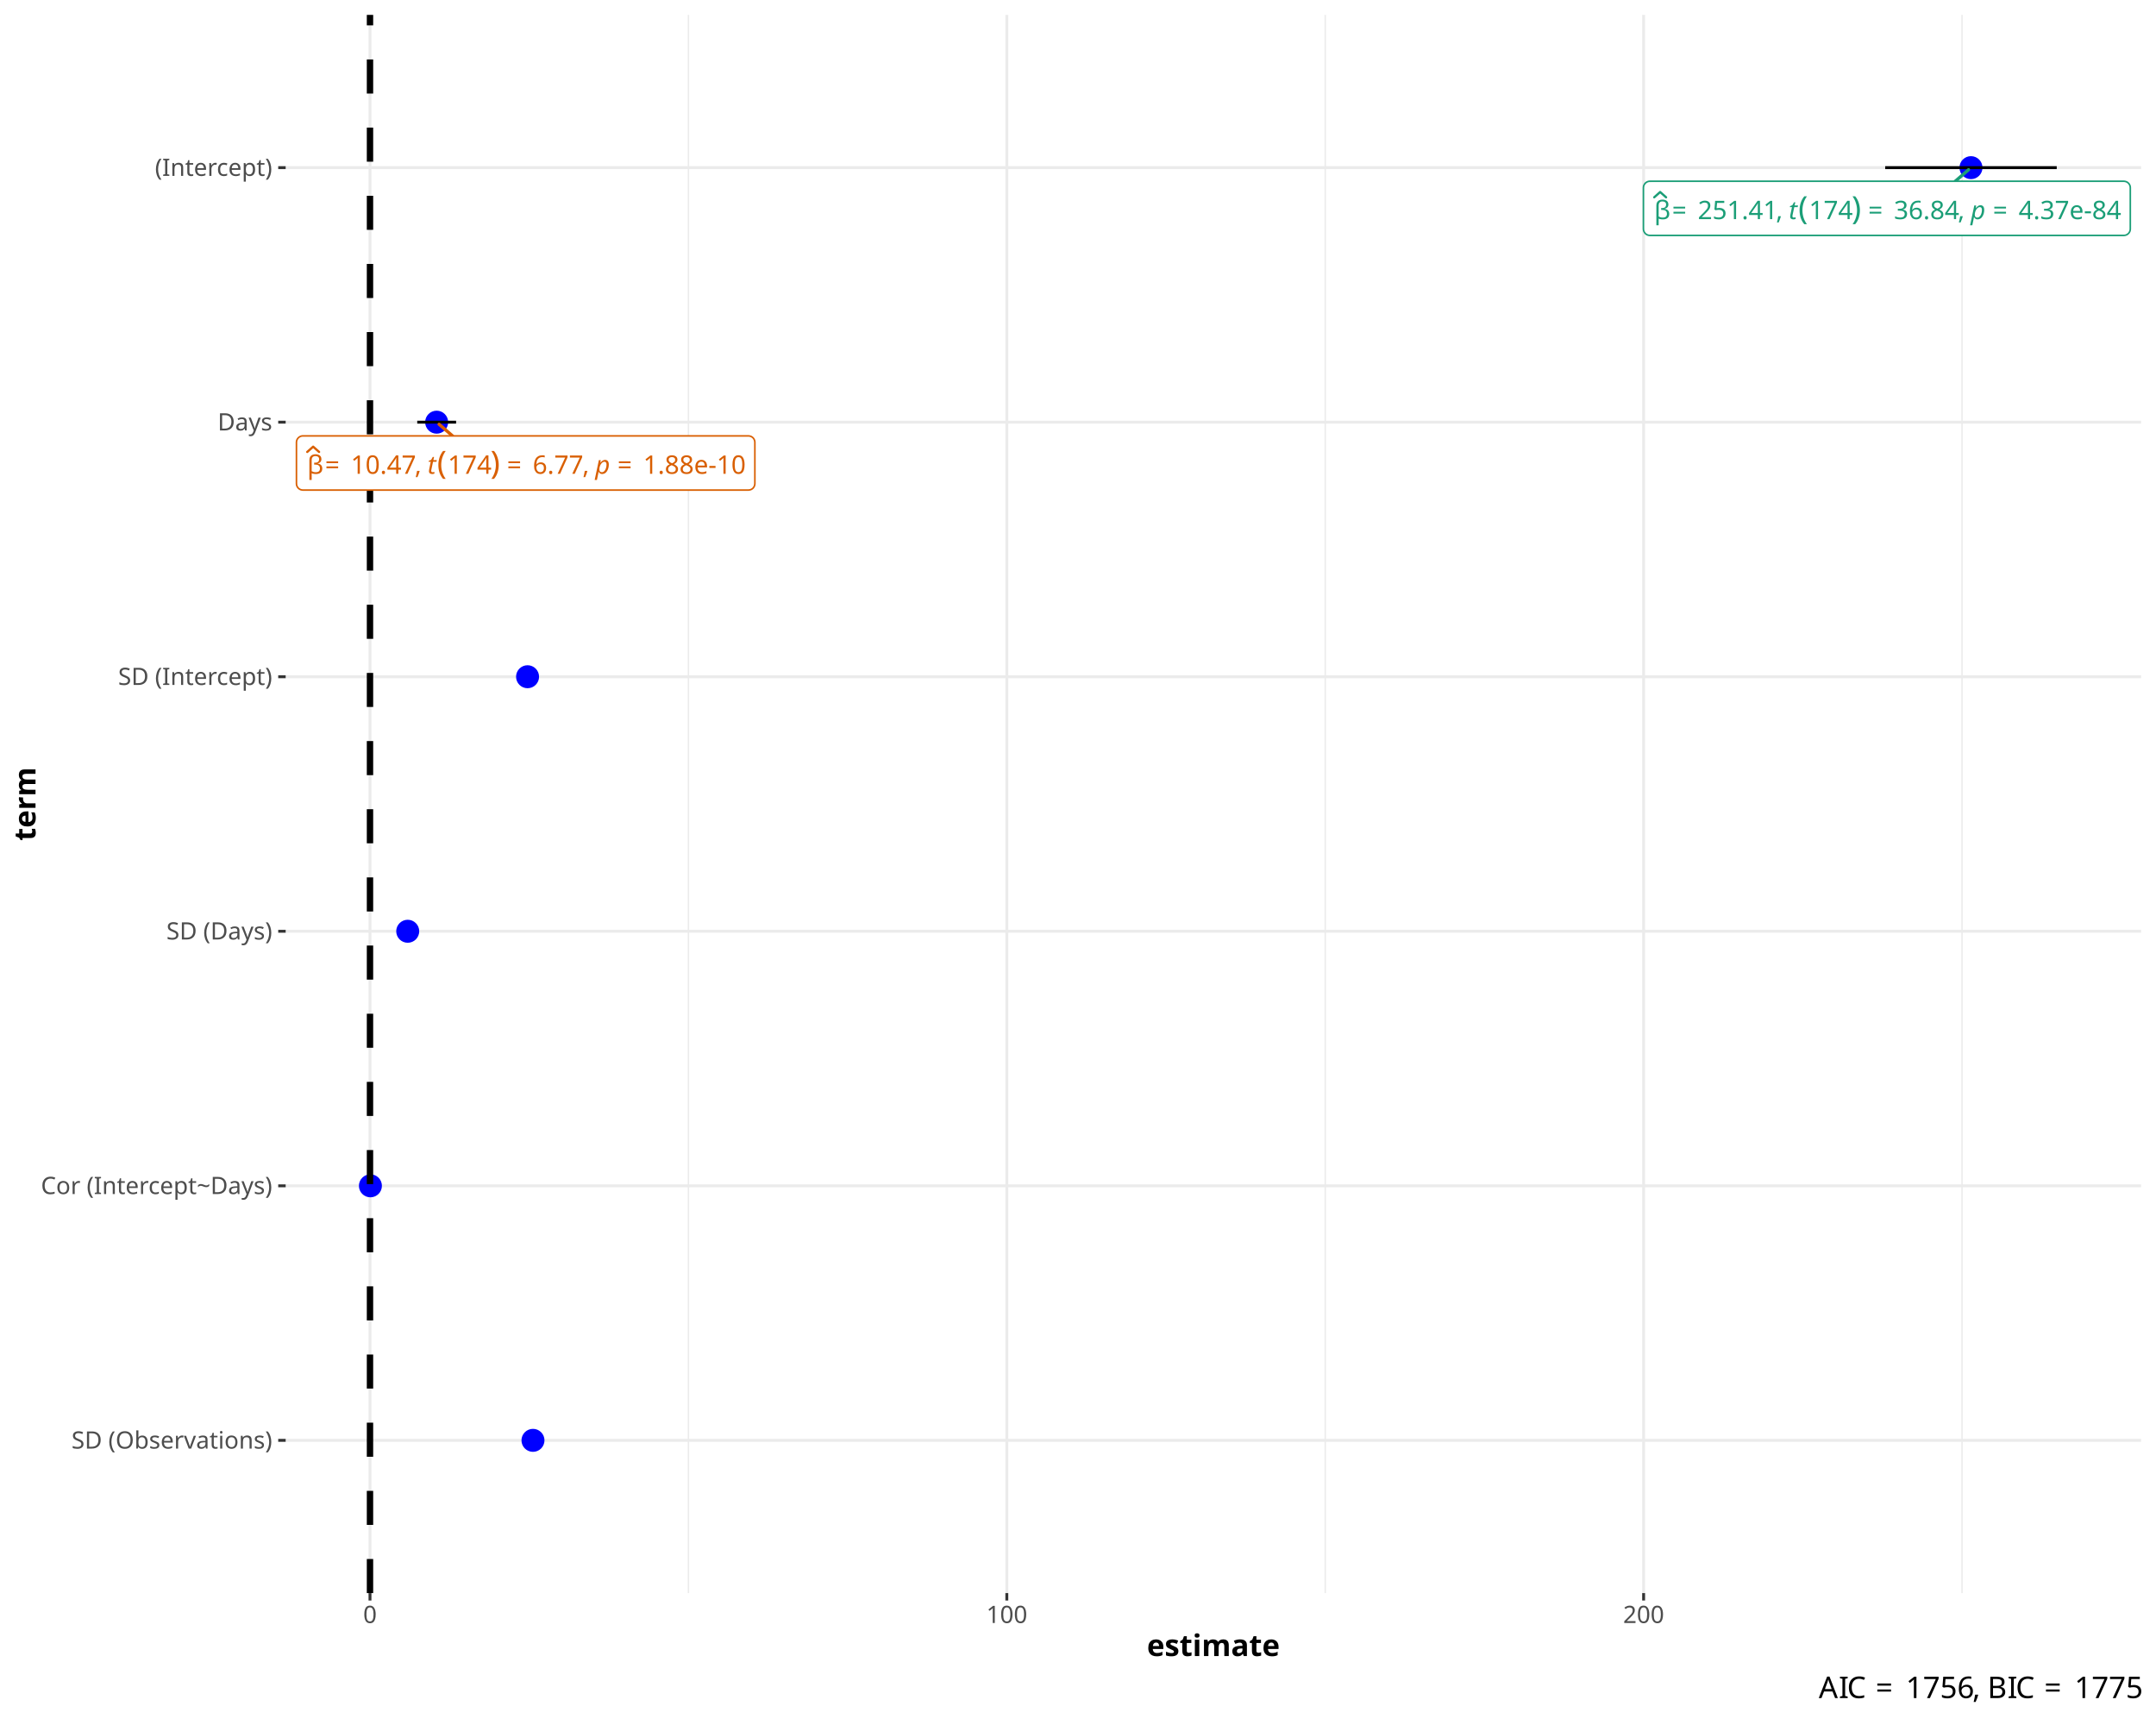
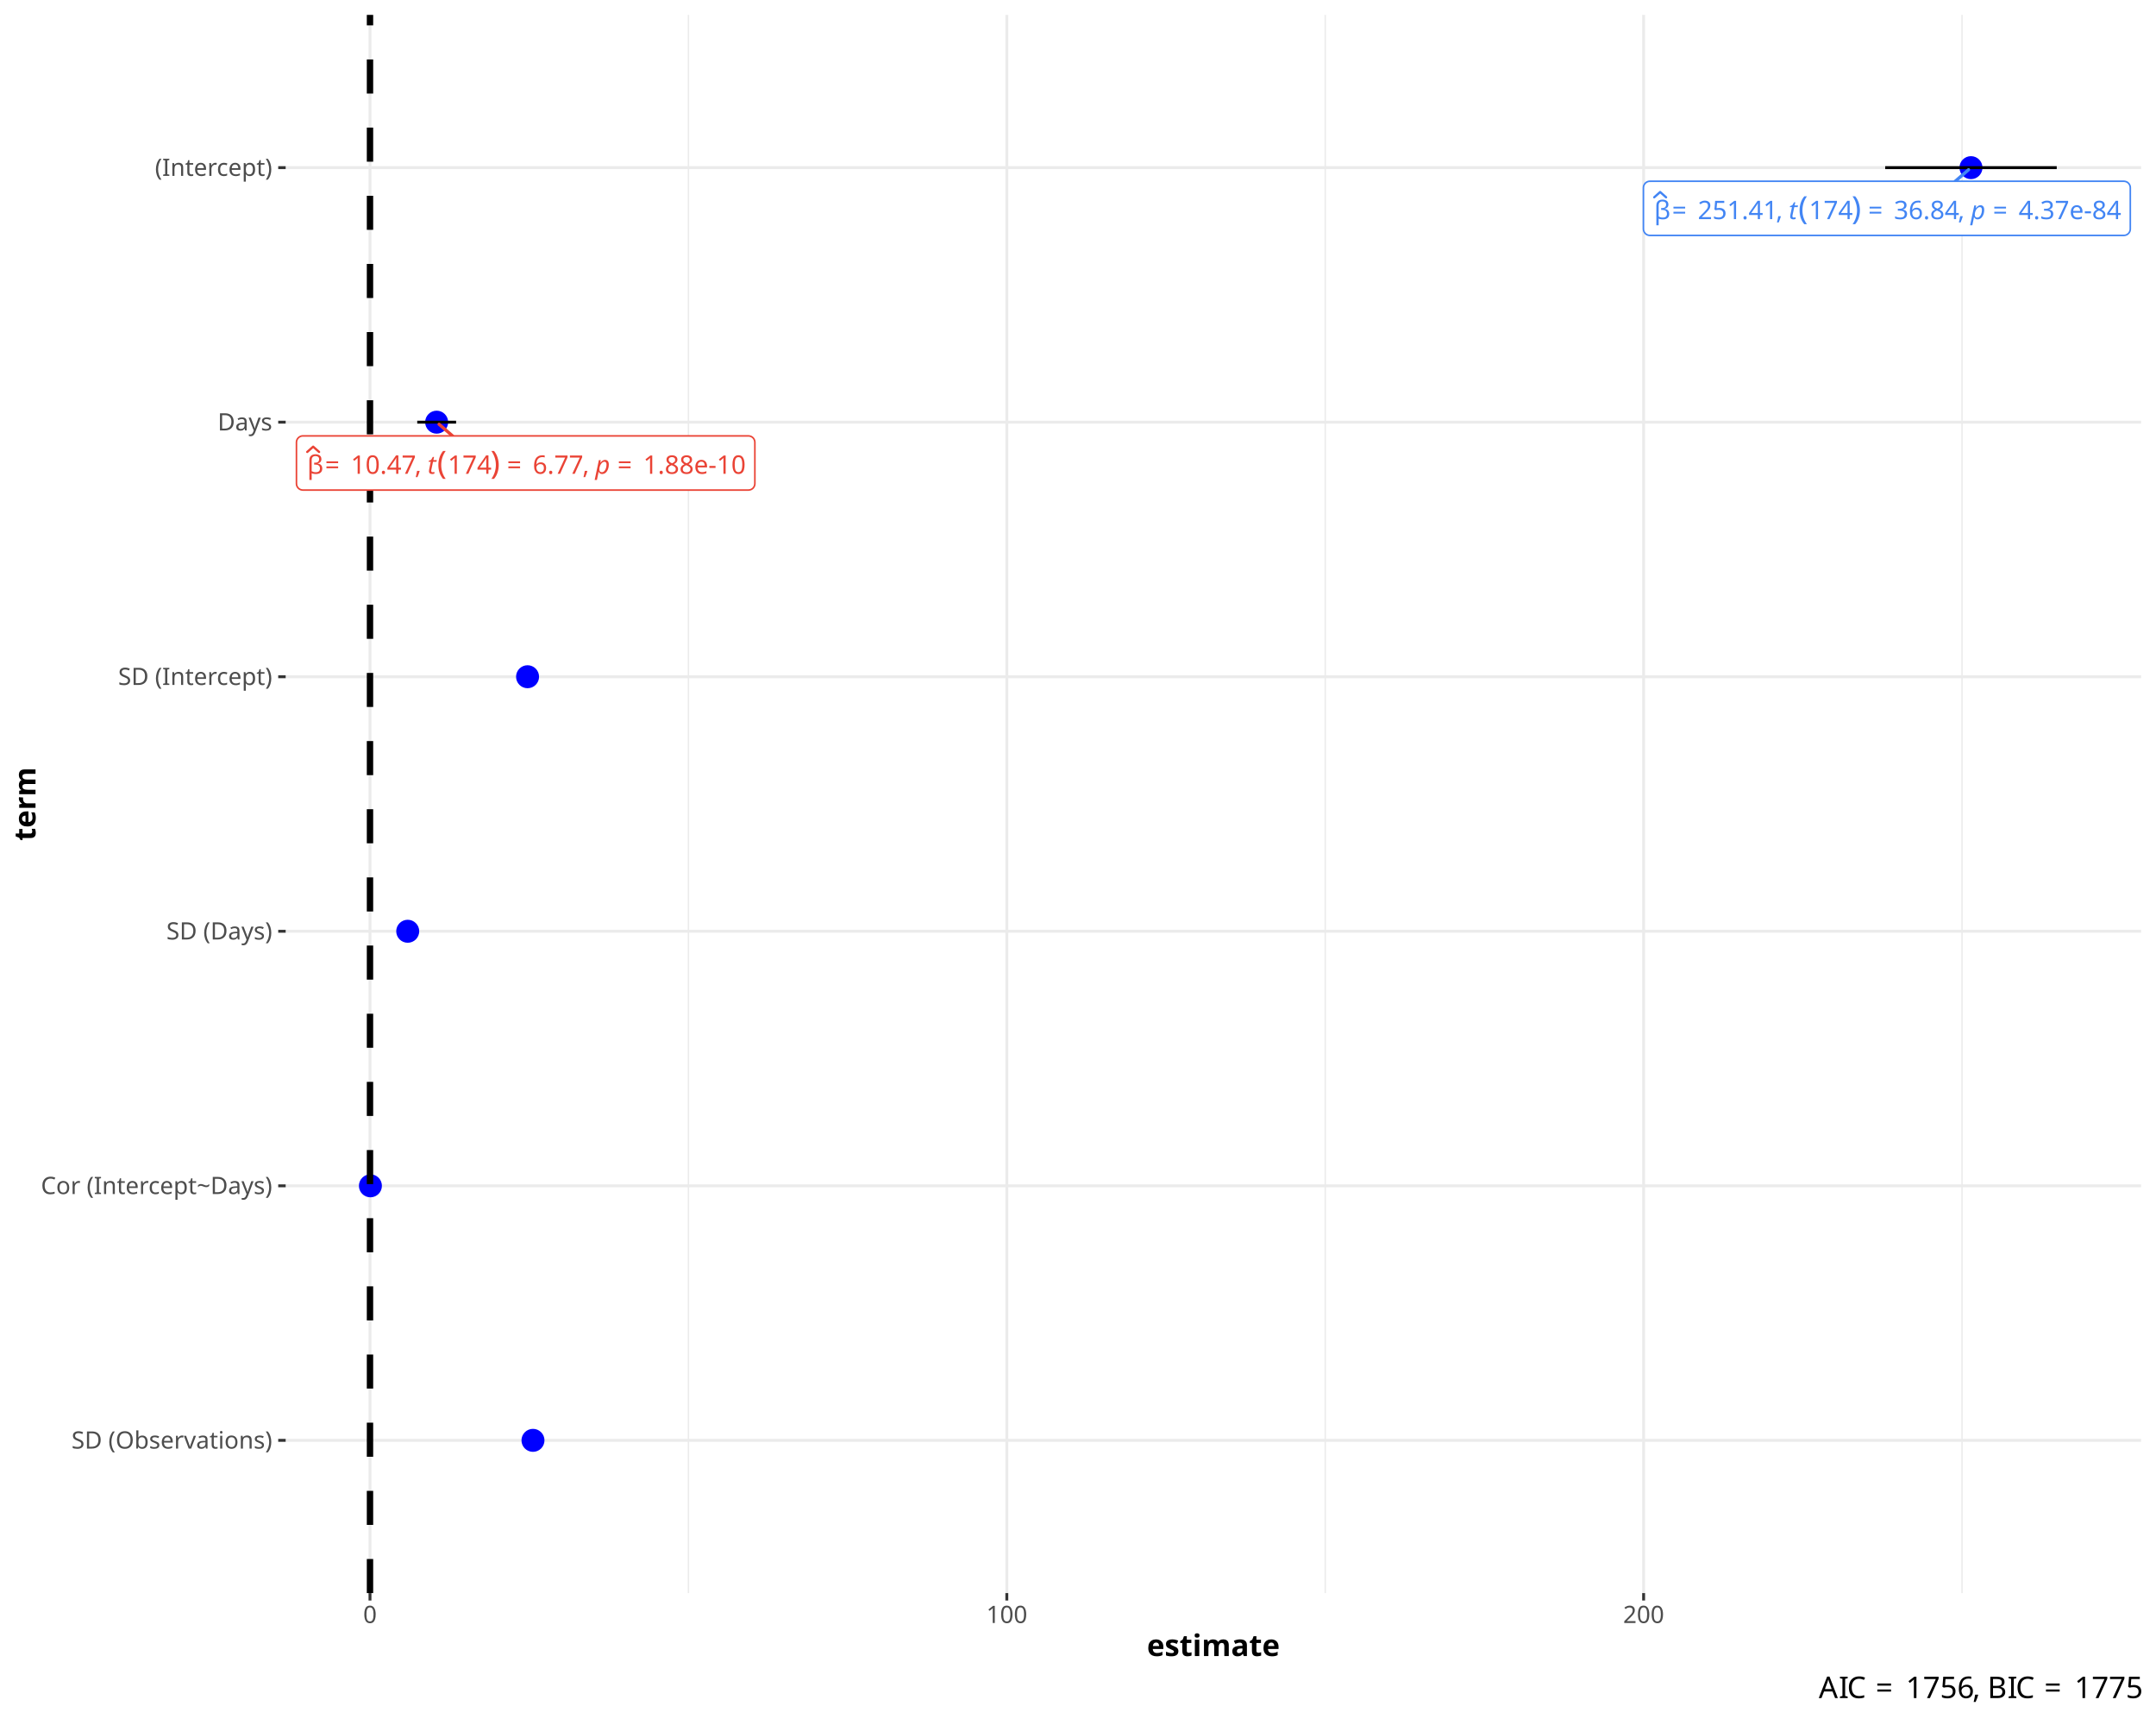
<svg xmlns="http://www.w3.org/2000/svg" class="svglite" data-engine-version="2.0" width="720.00pt" height="576.00pt" viewBox="0 0 720.00 576.00">
  <defs>
    <style type="text/css">
    .svglite line, .svglite polyline, .svglite polygon, .svglite path, .svglite rect, .svglite circle {
      fill: none;
      stroke: #000000;
      stroke-linecap: round;
      stroke-linejoin: round;
      stroke-miterlimit: 10.00;
    }
  </style>
  </defs>
  <rect width="100%" height="100%" style="stroke: none; fill: #FFFFFF;" />
  <defs>
    <clipPath id="cpMC4wMHw3MjAuMDB8MC4wMHw1NzYuMDA=">
      <rect x="0.00" y="0.00" width="720.00" height="576.00" />
    </clipPath>
  </defs>
  <g clip-path="url(#cpMC4wMHw3MjAuMDB8MC4wMHw1NzYuMDA=)">
    <rect x="0.00" y="0.00" width="720.00" height="576.00" style="stroke-width: 0.97; stroke: #FFFFFF; fill: #FFFFFF;" />
  </g>
  <defs>
    <clipPath id="cpOTUuNDB8NzE1LjAyfDQuOTh8NTMxLjk1">
      <rect x="95.40" y="4.98" width="619.62" height="526.97" />
    </clipPath>
  </defs>
  <g clip-path="url(#cpOTUuNDB8NzE1LjAyfDQuOTh8NTMxLjk1)">
    <rect x="95.40" y="4.98" width="619.62" height="526.97" style="stroke-width: 0.97; stroke: none; fill: #FFFFFF;" />
    <polyline points="229.90,531.95 229.90,4.98 " style="stroke-width: 0.48; stroke: #EBEBEB; stroke-linecap: butt;" />
    <polyline points="442.56,531.95 442.56,4.98 " style="stroke-width: 0.48; stroke: #EBEBEB; stroke-linecap: butt;" />
    <polyline points="655.22,531.95 655.22,4.98 " style="stroke-width: 0.48; stroke: #EBEBEB; stroke-linecap: butt;" />
    <polyline points="95.40,480.95 715.02,480.95 " style="stroke-width: 0.97; stroke: #EBEBEB; stroke-linecap: butt;" />
    <polyline points="95.40,395.96 715.02,395.96 " style="stroke-width: 0.97; stroke: #EBEBEB; stroke-linecap: butt;" />
    <polyline points="95.40,310.96 715.02,310.96 " style="stroke-width: 0.97; stroke: #EBEBEB; stroke-linecap: butt;" />
    <polyline points="95.40,225.97 715.02,225.97 " style="stroke-width: 0.97; stroke: #EBEBEB; stroke-linecap: butt;" />
    <polyline points="95.40,140.97 715.02,140.97 " style="stroke-width: 0.97; stroke: #EBEBEB; stroke-linecap: butt;" />
    <polyline points="95.40,55.98 715.02,55.98 " style="stroke-width: 0.97; stroke: #EBEBEB; stroke-linecap: butt;" />
    <polyline points="123.56,531.95 123.56,4.98 " style="stroke-width: 0.97; stroke: #EBEBEB; stroke-linecap: butt;" />
    <polyline points="336.23,531.95 336.23,4.98 " style="stroke-width: 0.97; stroke: #EBEBEB; stroke-linecap: butt;" />
    <polyline points="548.89,531.95 548.89,4.98 " style="stroke-width: 0.97; stroke: #EBEBEB; stroke-linecap: butt;" />
    <circle cx="658.21" cy="55.98" r="3.52" style="stroke-width: 0.64; stroke: #0000FF; fill: #0000FF;" />
    <circle cx="145.82" cy="140.97" r="3.52" style="stroke-width: 0.64; stroke: #0000FF; fill: #0000FF;" />
    <circle cx="176.18" cy="225.97" r="3.52" style="stroke-width: 0.64; stroke: #0000FF; fill: #0000FF;" />
    <circle cx="136.16" cy="310.96" r="3.52" style="stroke-width: 0.64; stroke: #0000FF; fill: #0000FF;" />
    <circle cx="123.70" cy="395.96" r="3.52" style="stroke-width: 0.64; stroke: #0000FF; fill: #0000FF;" />
    <circle cx="177.99" cy="480.95" r="3.52" style="stroke-width: 0.64; stroke: #0000FF; fill: #0000FF;" />
    <polyline points="686.85,55.98 686.85,55.98 " style="stroke-width: 0.97; stroke-linecap: butt;" />
    <polyline points="686.85,55.98 629.56,55.98 " style="stroke-width: 0.97; stroke-linecap: butt;" />
    <polyline points="629.56,55.98 629.56,55.98 " style="stroke-width: 0.97; stroke-linecap: butt;" />
    <polyline points="152.31,140.97 152.31,140.97 " style="stroke-width: 0.97; stroke-linecap: butt;" />
    <polyline points="152.31,140.97 139.34,140.97 " style="stroke-width: 0.97; stroke-linecap: butt;" />
    <polyline points="139.34,140.97 139.34,140.97 " style="stroke-width: 0.97; stroke-linecap: butt;" />
    <line x1="123.56" y1="531.95" x2="123.56" y2="4.98" style="stroke-width: 2.13; stroke-dasharray: 11.38,11.38; stroke-linecap: butt;" />
-     <line x1="652.96" y1="60.52" x2="657.40" y2="56.68" style="stroke-width: 1.07; stroke: #1B9E77;" />
-     <line x1="151.12" y1="145.55" x2="146.63" y2="141.67" style="stroke-width: 1.07; stroke: #D95F02;" />
-     <polygon points="550.99,78.61 709.26,78.61 709.17,78.61 709.52,78.59 709.86,78.52 710.18,78.40 710.49,78.22 710.75,78.00 710.99,77.74 711.17,77.45 711.31,77.13 711.39,76.79 711.42,76.45 711.42,76.45 711.42,62.68 711.42,62.68 711.39,62.33 711.31,62.00 711.17,61.68 710.99,61.38 710.75,61.12 710.49,60.90 710.18,60.73 709.86,60.61 709.52,60.54 709.26,60.52 550.99,60.52 551.25,60.54 550.90,60.52 550.56,60.56 550.22,60.66 549.91,60.81 549.62,61.01 549.37,61.25 549.17,61.53 549.00,61.83 548.89,62.16 548.84,62.51 548.83,62.68 548.83,76.45 548.84,76.27 548.84,76.62 548.89,76.96 549.00,77.29 549.17,77.60 549.37,77.88 549.62,78.12 549.91,78.32 550.22,78.47 550.56,78.56 550.90,78.61 " style="stroke-width: 0.53; stroke: #1B9E77; fill: #FFFFFF;" />
-     <text x="552.43" y="73.18" style="font-size: 8.54px; fill: #1B9E77; font-family: sans;" textLength="3.96px" lengthAdjust="spacingAndGlyphs">β</text>
-     <polyline points="552.43,65.88 554.41,64.12 556.39,65.88 " style="stroke-width: 0.75; stroke: #1B9E77;" />
-     <text x="558.37" y="73.18" style="font-size: 8.54px; fill: #1B9E77; font-family: sans;" textLength="6.63px" lengthAdjust="spacingAndGlyphs">=</text>
-     <text x="566.97" y="73.18" style="font-size: 8.54px; fill: #1B9E77; font-family: sans;" textLength="26.11px" lengthAdjust="spacingAndGlyphs">251.41</text>
-     <text x="593.08" y="73.18" style="font-size: 8.54px; fill: #1B9E77; font-family: sans;" textLength="2.14px" lengthAdjust="spacingAndGlyphs">,</text>
-     <text x="595.21" y="73.18" style="font-size: 8.54px; fill: #1B9E77; font-family: sans;" textLength="2.14px" lengthAdjust="spacingAndGlyphs"> </text>
-     <text x="597.35" y="73.18" style="font-size: 8.54px; font-style: italic; fill: #1B9E77; font-family: sans;" textLength="2.37px" lengthAdjust="spacingAndGlyphs">t</text>
-     <text x="600.55" y="73.18" style="font-size: 10.67px; fill: #1B9E77; font-family: sans;" textLength="3.55px" lengthAdjust="spacingAndGlyphs">(</text>
-     <text x="604.10" y="73.18" style="font-size: 8.54px; fill: #1B9E77; font-family: sans;" textLength="14.24px" lengthAdjust="spacingAndGlyphs">174</text>
-     <text x="618.34" y="73.18" style="font-size: 10.67px; fill: #1B9E77; font-family: sans;" textLength="3.55px" lengthAdjust="spacingAndGlyphs">)</text>
-     <text x="623.87" y="73.18" style="font-size: 8.54px; fill: #1B9E77; font-family: sans;" textLength="6.63px" lengthAdjust="spacingAndGlyphs">=</text>
-     <text x="632.47" y="73.18" style="font-size: 8.54px; fill: #1B9E77; font-family: sans;" textLength="21.36px" lengthAdjust="spacingAndGlyphs">36.84</text>
-     <text x="653.83" y="73.18" style="font-size: 8.54px; fill: #1B9E77; font-family: sans;" textLength="2.14px" lengthAdjust="spacingAndGlyphs">,</text>
-     <text x="655.97" y="73.18" style="font-size: 8.54px; fill: #1B9E77; font-family: sans;" textLength="2.14px" lengthAdjust="spacingAndGlyphs"> </text>
-     <text x="658.10" y="73.18" style="font-size: 8.54px; font-style: italic; fill: #1B9E77; font-family: sans;" textLength="4.75px" lengthAdjust="spacingAndGlyphs">p</text>
-     <text x="665.52" y="73.18" style="font-size: 8.54px; fill: #1B9E77; font-family: sans;" textLength="6.63px" lengthAdjust="spacingAndGlyphs">=</text>
-     <text x="674.12" y="73.18" style="font-size: 8.54px; fill: #1B9E77; font-family: sans;" textLength="33.70px" lengthAdjust="spacingAndGlyphs">4.37e-84</text>
-     <polygon points="101.16,163.64 249.93,163.64 249.85,163.64 250.19,163.62 250.53,163.55 250.86,163.43 251.16,163.26 251.43,163.04 251.66,162.78 251.84,162.48 251.98,162.16 252.06,161.82 252.09,161.48 252.09,161.48 252.09,147.71 252.09,147.71 252.06,147.36 251.98,147.03 251.84,146.71 251.66,146.41 251.43,146.15 251.16,145.93 250.86,145.76 250.53,145.64 250.19,145.57 249.93,145.55 101.16,145.55 101.42,145.57 101.07,145.55 100.73,145.59 100.39,145.69 100.08,145.84 99.79,146.04 99.54,146.28 99.33,146.56 99.17,146.86 99.06,147.19 99.01,147.54 99.00,147.71 99.00,161.48 99.01,161.30 99.01,161.65 99.06,161.99 99.17,162.32 99.33,162.63 99.54,162.91 99.79,163.15 100.08,163.35 100.39,163.50 100.73,163.59 101.07,163.64 " style="stroke-width: 0.53; stroke: #D95F02; fill: #FFFFFF;" />
-     <text x="102.60" y="158.21" style="font-size: 8.54px; fill: #D95F02; font-family: sans;" textLength="3.96px" lengthAdjust="spacingAndGlyphs">β</text>
-     <polyline points="102.60,150.91 104.58,149.15 106.56,150.91 " style="stroke-width: 0.75; stroke: #D95F02;" />
-     <text x="108.53" y="158.21" style="font-size: 8.54px; fill: #D95F02; font-family: sans;" textLength="6.63px" lengthAdjust="spacingAndGlyphs">=</text>
-     <text x="117.14" y="158.21" style="font-size: 8.54px; fill: #D95F02; font-family: sans;" textLength="21.36px" lengthAdjust="spacingAndGlyphs">10.47</text>
-     <text x="138.50" y="158.21" style="font-size: 8.54px; fill: #D95F02; font-family: sans;" textLength="2.14px" lengthAdjust="spacingAndGlyphs">,</text>
-     <text x="140.64" y="158.21" style="font-size: 8.54px; fill: #D95F02; font-family: sans;" textLength="2.14px" lengthAdjust="spacingAndGlyphs"> </text>
-     <text x="142.77" y="158.21" style="font-size: 8.54px; font-style: italic; fill: #D95F02; font-family: sans;" textLength="2.37px" lengthAdjust="spacingAndGlyphs">t</text>
-     <text x="145.97" y="158.21" style="font-size: 10.67px; fill: #D95F02; font-family: sans;" textLength="3.55px" lengthAdjust="spacingAndGlyphs">(</text>
-     <text x="149.52" y="158.21" style="font-size: 8.54px; fill: #D95F02; font-family: sans;" textLength="14.24px" lengthAdjust="spacingAndGlyphs">174</text>
-     <text x="163.77" y="158.21" style="font-size: 10.67px; fill: #D95F02; font-family: sans;" textLength="3.55px" lengthAdjust="spacingAndGlyphs">)</text>
-     <text x="169.29" y="158.21" style="font-size: 8.54px; fill: #D95F02; font-family: sans;" textLength="6.63px" lengthAdjust="spacingAndGlyphs">=</text>
-     <text x="177.89" y="158.21" style="font-size: 8.54px; fill: #D95F02; font-family: sans;" textLength="16.61px" lengthAdjust="spacingAndGlyphs">6.77</text>
-     <text x="194.51" y="158.21" style="font-size: 8.54px; fill: #D95F02; font-family: sans;" textLength="2.14px" lengthAdjust="spacingAndGlyphs">,</text>
-     <text x="196.64" y="158.21" style="font-size: 8.54px; fill: #D95F02; font-family: sans;" textLength="2.14px" lengthAdjust="spacingAndGlyphs"> </text>
-     <text x="198.78" y="158.21" style="font-size: 8.54px; font-style: italic; fill: #D95F02; font-family: sans;" textLength="4.75px" lengthAdjust="spacingAndGlyphs">p</text>
-     <text x="206.19" y="158.21" style="font-size: 8.54px; fill: #D95F02; font-family: sans;" textLength="6.63px" lengthAdjust="spacingAndGlyphs">=</text>
-     <text x="214.79" y="158.21" style="font-size: 8.54px; fill: #D95F02; font-family: sans;" textLength="33.70px" lengthAdjust="spacingAndGlyphs">1.88e-10</text>
+     <line x1="652.96" y1="60.52" x2="657.40" y2="56.68" style="stroke-width: 1.07; stroke: #4285F4;" />
+     <line x1="151.12" y1="145.55" x2="146.63" y2="141.67" style="stroke-width: 1.07; stroke: #EA4335;" />
+     <polygon points="550.99,78.61 709.26,78.61 709.17,78.61 709.52,78.59 709.86,78.52 710.18,78.40 710.49,78.22 710.75,78.00 710.99,77.74 711.17,77.45 711.31,77.13 711.39,76.79 711.42,76.45 711.42,76.45 711.42,62.68 711.42,62.68 711.39,62.33 711.31,62.00 711.17,61.68 710.99,61.38 710.75,61.12 710.49,60.90 710.18,60.73 709.86,60.61 709.52,60.54 709.26,60.52 550.99,60.52 551.25,60.54 550.90,60.52 550.56,60.56 550.22,60.66 549.91,60.81 549.62,61.01 549.37,61.25 549.17,61.53 549.00,61.83 548.89,62.16 548.84,62.51 548.83,62.68 548.83,76.45 548.84,76.27 548.84,76.62 548.89,76.96 549.00,77.29 549.17,77.60 549.37,77.88 549.62,78.12 549.91,78.32 550.22,78.47 550.56,78.56 550.90,78.61 " style="stroke-width: 0.53; stroke: #4285F4; fill: #FFFFFF;" />
+     <text x="552.43" y="73.18" style="font-size: 8.54px; fill: #4285F4; font-family: sans;" textLength="3.96px" lengthAdjust="spacingAndGlyphs">β</text>
+     <polyline points="552.43,65.88 554.41,64.12 556.39,65.88 " style="stroke-width: 0.75; stroke: #4285F4;" />
+     <text x="558.37" y="73.18" style="font-size: 8.54px; fill: #4285F4; font-family: sans;" textLength="6.63px" lengthAdjust="spacingAndGlyphs">=</text>
+     <text x="566.97" y="73.18" style="font-size: 8.54px; fill: #4285F4; font-family: sans;" textLength="26.11px" lengthAdjust="spacingAndGlyphs">251.41</text>
+     <text x="593.08" y="73.18" style="font-size: 8.54px; fill: #4285F4; font-family: sans;" textLength="2.14px" lengthAdjust="spacingAndGlyphs">,</text>
+     <text x="595.21" y="73.18" style="font-size: 8.54px; fill: #4285F4; font-family: sans;" textLength="2.14px" lengthAdjust="spacingAndGlyphs"> </text>
+     <text x="597.35" y="73.18" style="font-size: 8.54px; font-style: italic; fill: #4285F4; font-family: sans;" textLength="2.37px" lengthAdjust="spacingAndGlyphs">t</text>
+     <text x="600.55" y="73.18" style="font-size: 10.67px; fill: #4285F4; font-family: sans;" textLength="3.55px" lengthAdjust="spacingAndGlyphs">(</text>
+     <text x="604.10" y="73.18" style="font-size: 8.54px; fill: #4285F4; font-family: sans;" textLength="14.24px" lengthAdjust="spacingAndGlyphs">174</text>
+     <text x="618.34" y="73.18" style="font-size: 10.67px; fill: #4285F4; font-family: sans;" textLength="3.55px" lengthAdjust="spacingAndGlyphs">)</text>
+     <text x="623.87" y="73.18" style="font-size: 8.54px; fill: #4285F4; font-family: sans;" textLength="6.63px" lengthAdjust="spacingAndGlyphs">=</text>
+     <text x="632.47" y="73.18" style="font-size: 8.54px; fill: #4285F4; font-family: sans;" textLength="21.36px" lengthAdjust="spacingAndGlyphs">36.84</text>
+     <text x="653.83" y="73.18" style="font-size: 8.54px; fill: #4285F4; font-family: sans;" textLength="2.14px" lengthAdjust="spacingAndGlyphs">,</text>
+     <text x="655.97" y="73.18" style="font-size: 8.54px; fill: #4285F4; font-family: sans;" textLength="2.14px" lengthAdjust="spacingAndGlyphs"> </text>
+     <text x="658.10" y="73.18" style="font-size: 8.54px; font-style: italic; fill: #4285F4; font-family: sans;" textLength="4.75px" lengthAdjust="spacingAndGlyphs">p</text>
+     <text x="665.52" y="73.18" style="font-size: 8.54px; fill: #4285F4; font-family: sans;" textLength="6.63px" lengthAdjust="spacingAndGlyphs">=</text>
+     <text x="674.12" y="73.18" style="font-size: 8.54px; fill: #4285F4; font-family: sans;" textLength="33.70px" lengthAdjust="spacingAndGlyphs">4.37e-84</text>
+     <polygon points="101.16,163.64 249.93,163.64 249.85,163.64 250.19,163.62 250.53,163.55 250.86,163.43 251.16,163.26 251.43,163.04 251.66,162.78 251.84,162.48 251.98,162.16 252.06,161.82 252.09,161.48 252.09,161.48 252.09,147.71 252.09,147.71 252.06,147.36 251.98,147.03 251.84,146.71 251.66,146.41 251.43,146.15 251.16,145.93 250.86,145.76 250.53,145.64 250.19,145.57 249.93,145.55 101.16,145.55 101.42,145.57 101.07,145.55 100.73,145.59 100.39,145.69 100.08,145.84 99.79,146.04 99.54,146.28 99.33,146.56 99.17,146.86 99.06,147.19 99.01,147.54 99.00,147.71 99.00,161.48 99.01,161.30 99.01,161.65 99.06,161.99 99.17,162.32 99.33,162.63 99.54,162.91 99.79,163.15 100.08,163.35 100.39,163.50 100.73,163.59 101.07,163.64 " style="stroke-width: 0.53; stroke: #EA4335; fill: #FFFFFF;" />
+     <text x="102.60" y="158.21" style="font-size: 8.54px; fill: #EA4335; font-family: sans;" textLength="3.96px" lengthAdjust="spacingAndGlyphs">β</text>
+     <polyline points="102.60,150.91 104.58,149.15 106.56,150.91 " style="stroke-width: 0.75; stroke: #EA4335;" />
+     <text x="108.53" y="158.21" style="font-size: 8.54px; fill: #EA4335; font-family: sans;" textLength="6.63px" lengthAdjust="spacingAndGlyphs">=</text>
+     <text x="117.14" y="158.21" style="font-size: 8.54px; fill: #EA4335; font-family: sans;" textLength="21.36px" lengthAdjust="spacingAndGlyphs">10.47</text>
+     <text x="138.50" y="158.21" style="font-size: 8.54px; fill: #EA4335; font-family: sans;" textLength="2.14px" lengthAdjust="spacingAndGlyphs">,</text>
+     <text x="140.64" y="158.21" style="font-size: 8.54px; fill: #EA4335; font-family: sans;" textLength="2.14px" lengthAdjust="spacingAndGlyphs"> </text>
+     <text x="142.77" y="158.21" style="font-size: 8.54px; font-style: italic; fill: #EA4335; font-family: sans;" textLength="2.37px" lengthAdjust="spacingAndGlyphs">t</text>
+     <text x="145.97" y="158.21" style="font-size: 10.67px; fill: #EA4335; font-family: sans;" textLength="3.55px" lengthAdjust="spacingAndGlyphs">(</text>
+     <text x="149.52" y="158.21" style="font-size: 8.54px; fill: #EA4335; font-family: sans;" textLength="14.24px" lengthAdjust="spacingAndGlyphs">174</text>
+     <text x="163.77" y="158.21" style="font-size: 10.67px; fill: #EA4335; font-family: sans;" textLength="3.55px" lengthAdjust="spacingAndGlyphs">)</text>
+     <text x="169.29" y="158.21" style="font-size: 8.54px; fill: #EA4335; font-family: sans;" textLength="6.63px" lengthAdjust="spacingAndGlyphs">=</text>
+     <text x="177.89" y="158.21" style="font-size: 8.54px; fill: #EA4335; font-family: sans;" textLength="16.61px" lengthAdjust="spacingAndGlyphs">6.77</text>
+     <text x="194.51" y="158.21" style="font-size: 8.54px; fill: #EA4335; font-family: sans;" textLength="2.14px" lengthAdjust="spacingAndGlyphs">,</text>
+     <text x="196.64" y="158.21" style="font-size: 8.54px; fill: #EA4335; font-family: sans;" textLength="2.14px" lengthAdjust="spacingAndGlyphs"> </text>
+     <text x="198.78" y="158.21" style="font-size: 8.54px; font-style: italic; fill: #EA4335; font-family: sans;" textLength="4.75px" lengthAdjust="spacingAndGlyphs">p</text>
+     <text x="206.19" y="158.21" style="font-size: 8.54px; fill: #EA4335; font-family: sans;" textLength="6.63px" lengthAdjust="spacingAndGlyphs">=</text>
+     <text x="214.79" y="158.21" style="font-size: 8.54px; fill: #EA4335; font-family: sans;" textLength="33.70px" lengthAdjust="spacingAndGlyphs">1.88e-10</text>
  </g>
  <g clip-path="url(#cpMC4wMHw3MjAuMDB8MC4wMHw1NzYuMDA=)">
    <text x="90.92" y="483.70" text-anchor="end" style="font-size: 8.00px; fill: #4D4D4D; font-family: sans;" textLength="65.81px" lengthAdjust="spacingAndGlyphs">SD (Observations)</text>
    <text x="90.92" y="398.71" text-anchor="end" style="font-size: 8.00px; fill: #4D4D4D; font-family: sans;" textLength="74.49px" lengthAdjust="spacingAndGlyphs">Cor (Intercept~Days)</text>
    <text x="90.92" y="313.71" text-anchor="end" style="font-size: 8.00px; fill: #4D4D4D; font-family: sans;" textLength="36.90px" lengthAdjust="spacingAndGlyphs">SD (Days)</text>
    <text x="90.92" y="228.72" text-anchor="end" style="font-size: 8.00px; fill: #4D4D4D; font-family: sans;" textLength="49.80px" lengthAdjust="spacingAndGlyphs">SD (Intercept)</text>
    <text x="90.92" y="143.73" text-anchor="end" style="font-size: 8.00px; fill: #4D4D4D; font-family: sans;" textLength="18.24px" lengthAdjust="spacingAndGlyphs">Days</text>
    <text x="90.92" y="58.73" text-anchor="end" style="font-size: 8.00px; fill: #4D4D4D; font-family: sans;" textLength="36.46px" lengthAdjust="spacingAndGlyphs">(Intercept)</text>
    <polyline points="92.91,480.95 95.40,480.95 " style="stroke-width: 0.97; stroke: #333333; stroke-linecap: butt;" />
    <polyline points="92.91,395.96 95.40,395.96 " style="stroke-width: 0.97; stroke: #333333; stroke-linecap: butt;" />
    <polyline points="92.91,310.96 95.40,310.96 " style="stroke-width: 0.97; stroke: #333333; stroke-linecap: butt;" />
    <polyline points="92.91,225.97 95.40,225.97 " style="stroke-width: 0.97; stroke: #333333; stroke-linecap: butt;" />
    <polyline points="92.91,140.97 95.40,140.97 " style="stroke-width: 0.97; stroke: #333333; stroke-linecap: butt;" />
    <polyline points="92.91,55.98 95.40,55.98 " style="stroke-width: 0.97; stroke: #333333; stroke-linecap: butt;" />
    <polyline points="123.56,534.44 123.56,531.95 " style="stroke-width: 0.97; stroke: #333333; stroke-linecap: butt;" />
    <polyline points="336.23,534.44 336.23,531.95 " style="stroke-width: 0.97; stroke: #333333; stroke-linecap: butt;" />
    <polyline points="548.89,534.44 548.89,531.95 " style="stroke-width: 0.97; stroke: #333333; stroke-linecap: butt;" />
    <text x="123.56" y="541.94" text-anchor="middle" style="font-size: 8.00px; fill: #4D4D4D; font-family: sans;" textLength="4.45px" lengthAdjust="spacingAndGlyphs">0</text>
    <text x="336.23" y="541.94" text-anchor="middle" style="font-size: 8.00px; fill: #4D4D4D; font-family: sans;" textLength="13.35px" lengthAdjust="spacingAndGlyphs">100</text>
    <text x="548.89" y="541.94" text-anchor="middle" style="font-size: 8.00px; fill: #4D4D4D; font-family: sans;" textLength="13.35px" lengthAdjust="spacingAndGlyphs">200</text>
    <text x="405.21" y="552.97" text-anchor="middle" style="font-size: 10.00px; font-weight: bold; font-family: sans;" textLength="37.80px" lengthAdjust="spacingAndGlyphs">estimate</text>
    <text transform="translate(11.86,268.46) rotate(-90)" text-anchor="middle" style="font-size: 10.00px; font-weight: bold; font-family: sans;" textLength="20.00px" lengthAdjust="spacingAndGlyphs">term</text>
    <text x="607.38" y="567.01" style="font-size: 10.00px; font-family: sans;" textLength="6.67px" lengthAdjust="spacingAndGlyphs">A</text>
    <text x="614.05" y="567.01" style="font-size: 10.00px; font-family: sans;" textLength="2.78px" lengthAdjust="spacingAndGlyphs">I</text>
    <text x="616.83" y="567.01" style="font-size: 10.00px; font-family: sans;" textLength="7.22px" lengthAdjust="spacingAndGlyphs">C</text>
    <text x="626.37" y="567.01" style="font-size: 10.00px; font-family: sans;" textLength="7.76px" lengthAdjust="spacingAndGlyphs">=</text>
    <text x="636.45" y="567.01" style="font-size: 10.00px; font-family: sans;" textLength="22.25px" lengthAdjust="spacingAndGlyphs">1756</text>
    <text x="658.70" y="567.01" style="font-size: 10.00px; font-family: sans;" textLength="2.50px" lengthAdjust="spacingAndGlyphs">,</text>
    <text x="661.20" y="567.01" style="font-size: 10.00px; font-family: sans;" textLength="2.50px" lengthAdjust="spacingAndGlyphs"> </text>
    <text x="663.70" y="567.01" style="font-size: 10.00px; font-family: sans;" textLength="6.67px" lengthAdjust="spacingAndGlyphs">B</text>
    <text x="670.37" y="567.01" style="font-size: 10.00px; font-family: sans;" textLength="2.78px" lengthAdjust="spacingAndGlyphs">I</text>
    <text x="673.15" y="567.01" style="font-size: 10.00px; font-family: sans;" textLength="7.22px" lengthAdjust="spacingAndGlyphs">C</text>
    <text x="682.69" y="567.01" style="font-size: 10.00px; font-family: sans;" textLength="7.76px" lengthAdjust="spacingAndGlyphs">=</text>
    <text x="692.77" y="567.01" style="font-size: 10.00px; font-family: sans;" textLength="22.25px" lengthAdjust="spacingAndGlyphs">1775</text>
  </g>
</svg>
